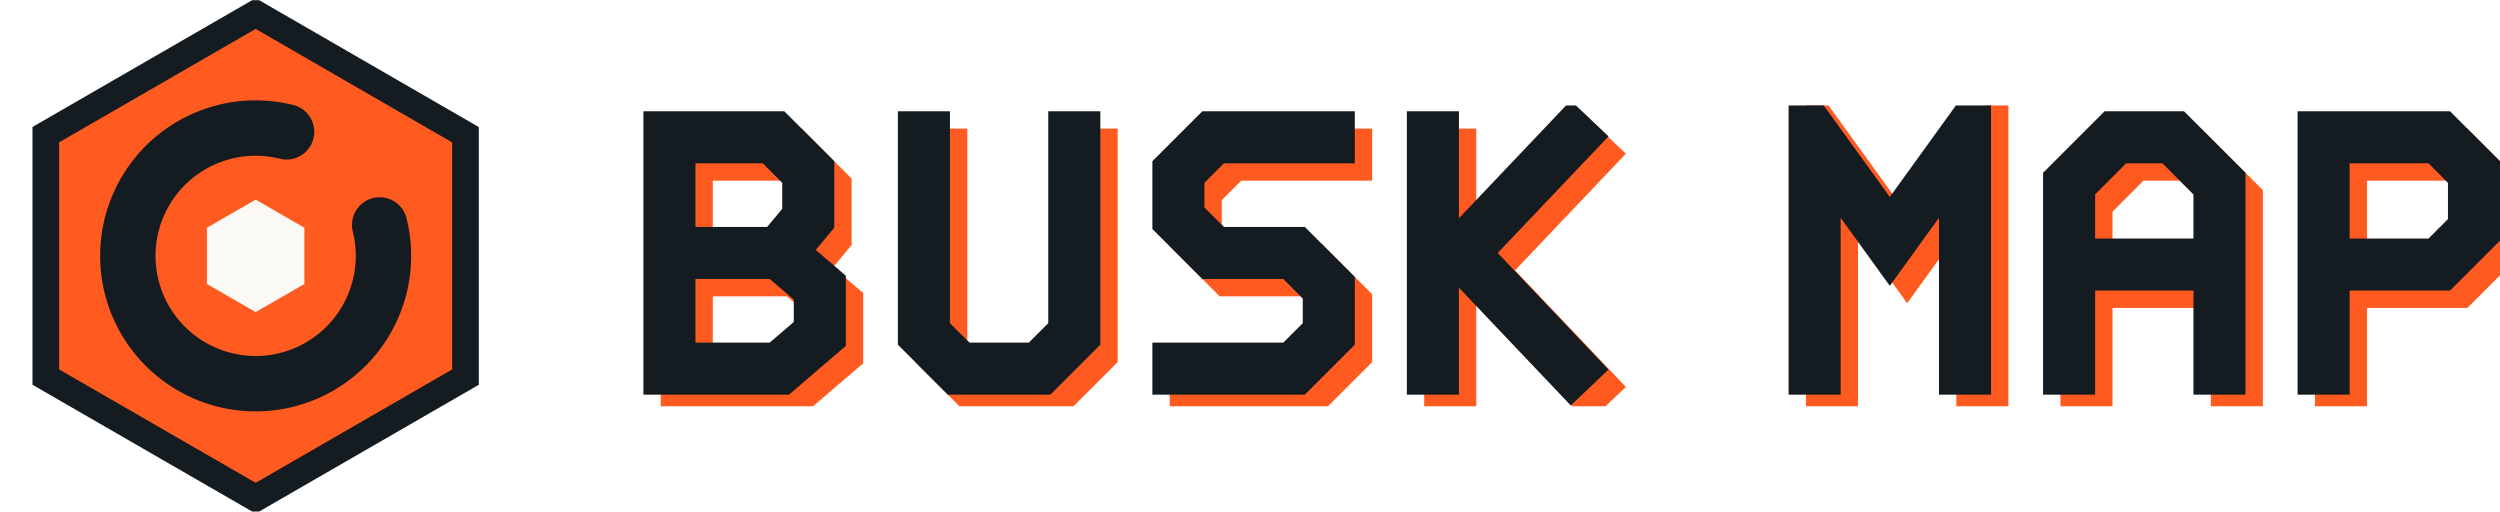
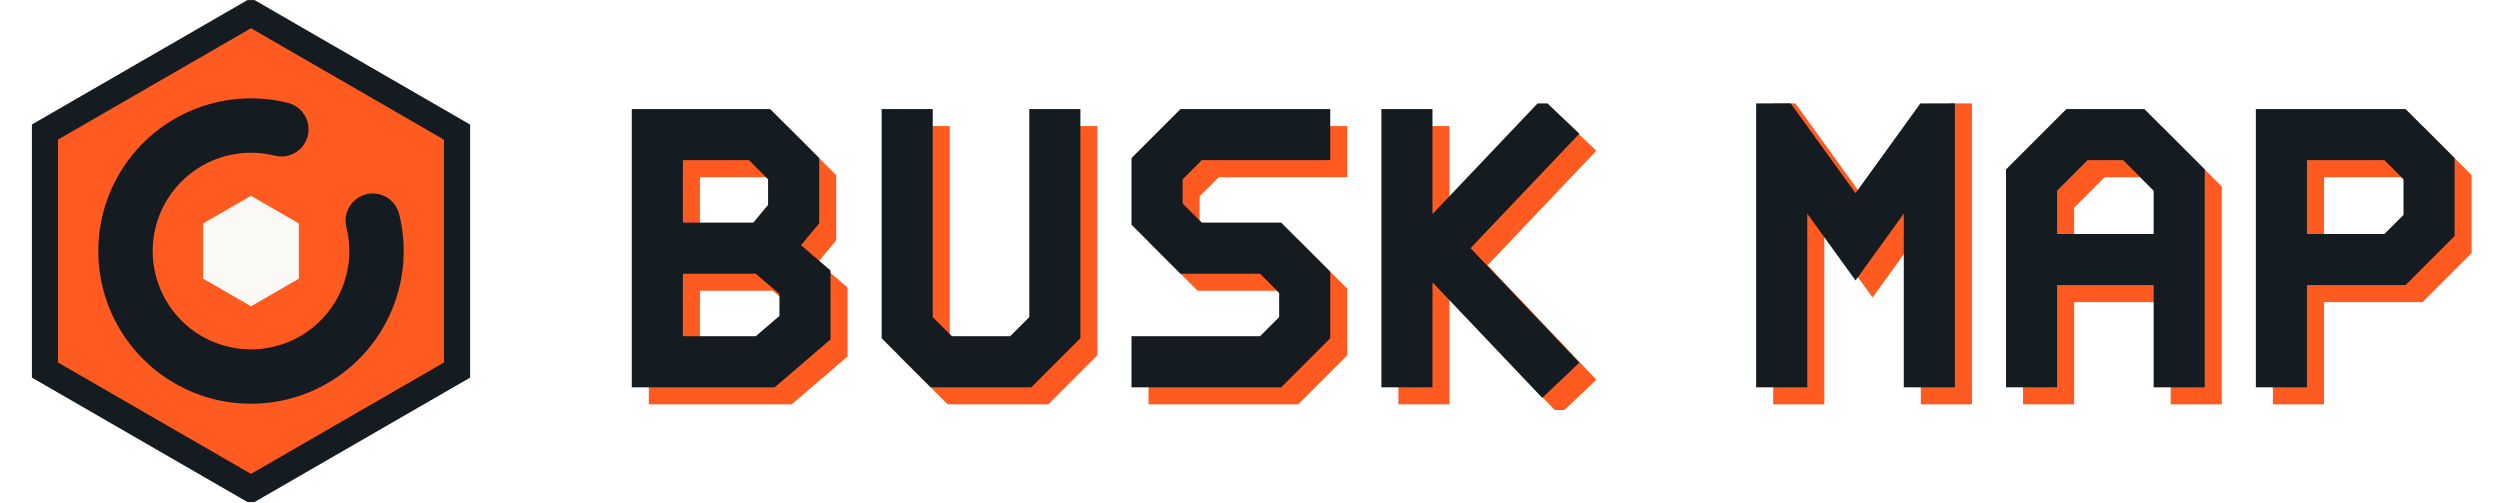
- <svg xmlns="http://www.w3.org/2000/svg" viewBox="0 0 234.70 48" width="469" height="96" role="img" aria-label="Busk Map">
+ <svg xmlns="http://www.w3.org/2000/svg" viewBox="0 0 239.04 48" width="478" height="96" role="img" aria-label="Busk Map">
  <svg x="0" y="0" width="48" height="48" viewBox="0 0 48 48">
    <polygon points="24.00,1.25 43.70,12.63 43.70,35.38 24.00,46.75 4.30,35.38 4.30,12.62" fill="#ff5a1f" stroke="#141c21" stroke-width="2.5" stroke-linejoin="miter" />
    <g transform="translate(4.8 4.8) scale(0.8)">
      <path d="M38.554 20.371A15 15 0 1 1 27.629 9.446" fill="none" stroke="#141c21" stroke-width="6.5" stroke-linecap="round" />
      <polygon points="24.00,17.40 29.72,20.70 29.72,27.30 24.00,30.60 18.28,27.30 18.28,20.70" fill="#fbf9f5" />
    </g>
  </svg>
-   <svg x="59.86" y="9.88" width="174.84" height="28.24" viewBox="0 0 322 52">
+   <svg x="59.86" y="9.88" width="179.19" height="29.32" viewBox="0 0 330 54">
    <g transform="translate(3 3)" fill="none" stroke="#ff5a1f" stroke-width="9" stroke-linejoin="miter" stroke-linecap="square">
      <path transform="translate(5.5 5.5)" d="M0 0H18L24 6V14L19 20H0M19 20L26 26V34L19 40H0M0 0V40" />
      <path transform="translate(49.5 5.5)" d="M0 0V34L6 40H20L26 34V0" />
      <path transform="translate(93.5 5.5)" d="M26 0H6L0 6V14L6 20H20L26 26V34L20 40H0" />
      <path transform="translate(137.5 5.5)" d="M0 0V40M24 0L5 20L24 40" />
      <path transform="translate(203.5 5.5)" d="M0 40V0L13 18L26 0V40" />
      <path transform="translate(247.5 5.5)" d="M0 40V8L8 0H18L26 8V40M0 22H26" />
      <path transform="translate(291.5 5.5)" d="M0 40V0H20L26 6V16L20 22H0" />
    </g>
    <g transform="translate(0 0)" fill="none" stroke="#141c21" stroke-width="9" stroke-linejoin="miter" stroke-linecap="square">
      <path transform="translate(5.5 5.5)" d="M0 0H18L24 6V14L19 20H0M19 20L26 26V34L19 40H0M0 0V40" />
      <path transform="translate(49.5 5.5)" d="M0 0V34L6 40H20L26 34V0" />
      <path transform="translate(93.5 5.5)" d="M26 0H6L0 6V14L6 20H20L26 26V34L20 40H0" />
      <path transform="translate(137.5 5.5)" d="M0 0V40M24 0L5 20L24 40" />
      <path transform="translate(203.5 5.5)" d="M0 40V0L13 18L26 0V40" />
      <path transform="translate(247.5 5.5)" d="M0 40V8L8 0H18L26 8V40M0 22H26" />
      <path transform="translate(291.5 5.5)" d="M0 40V0H20L26 6V16L20 22H0" />
    </g>
  </svg>
</svg>
